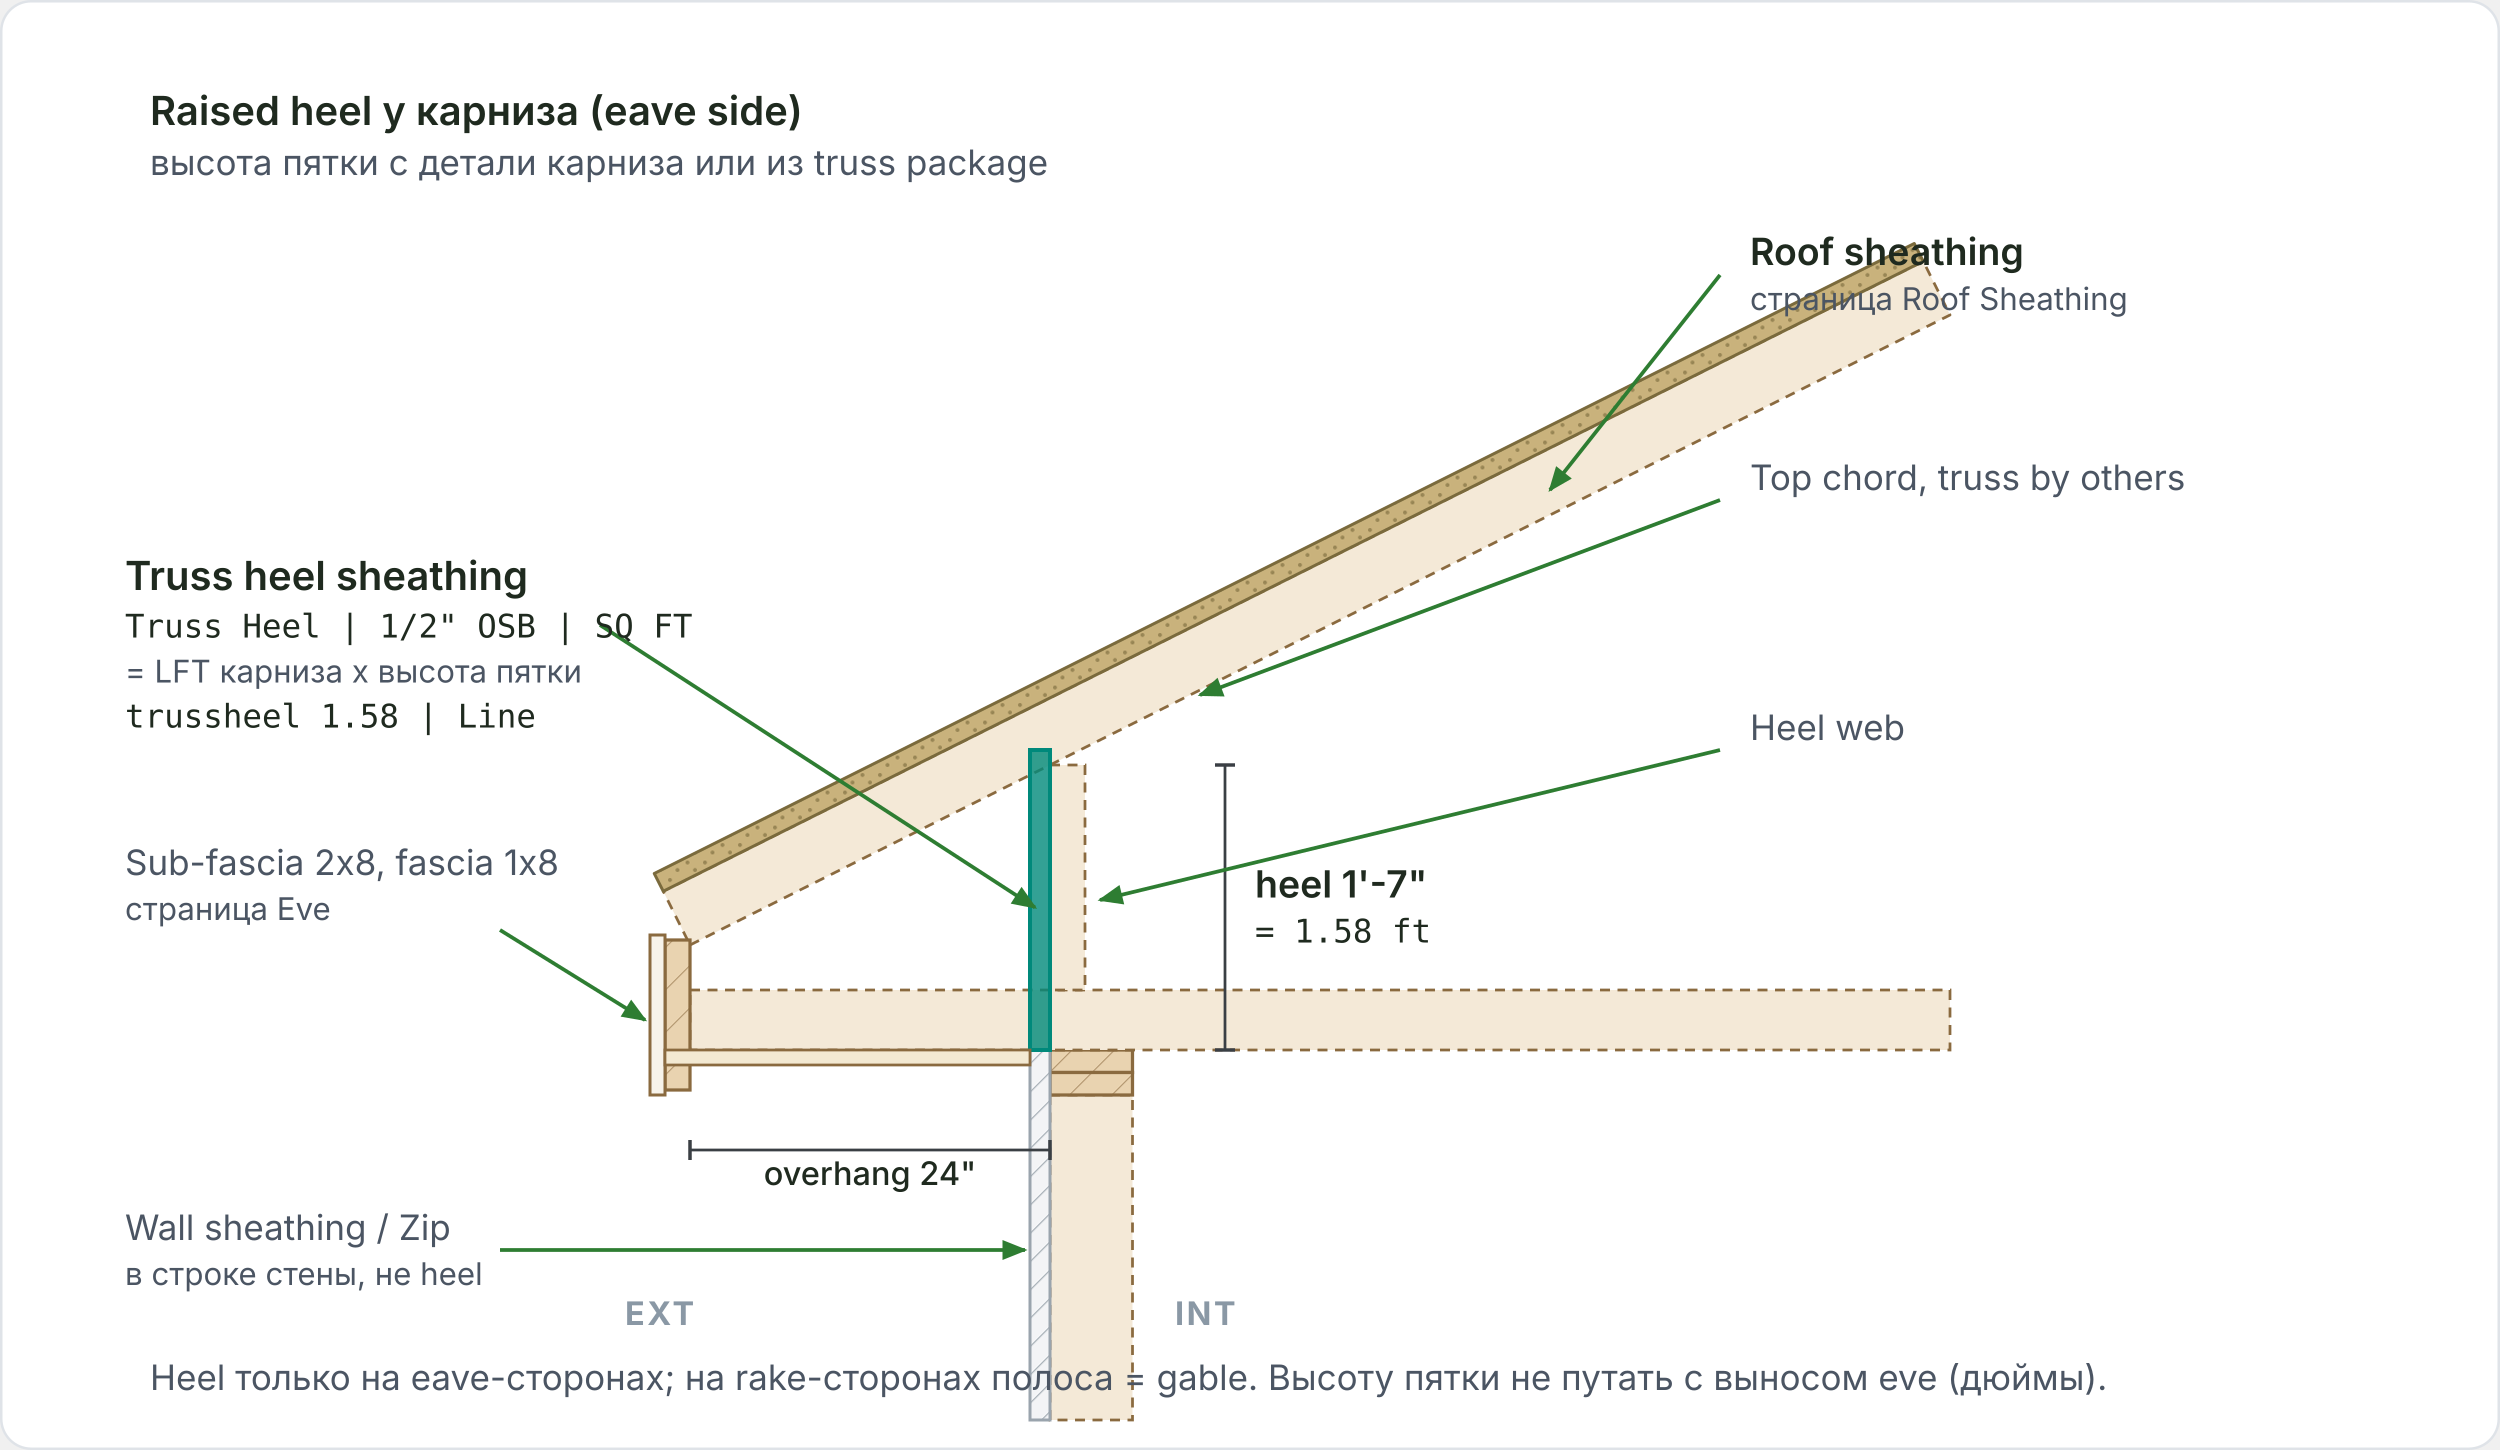
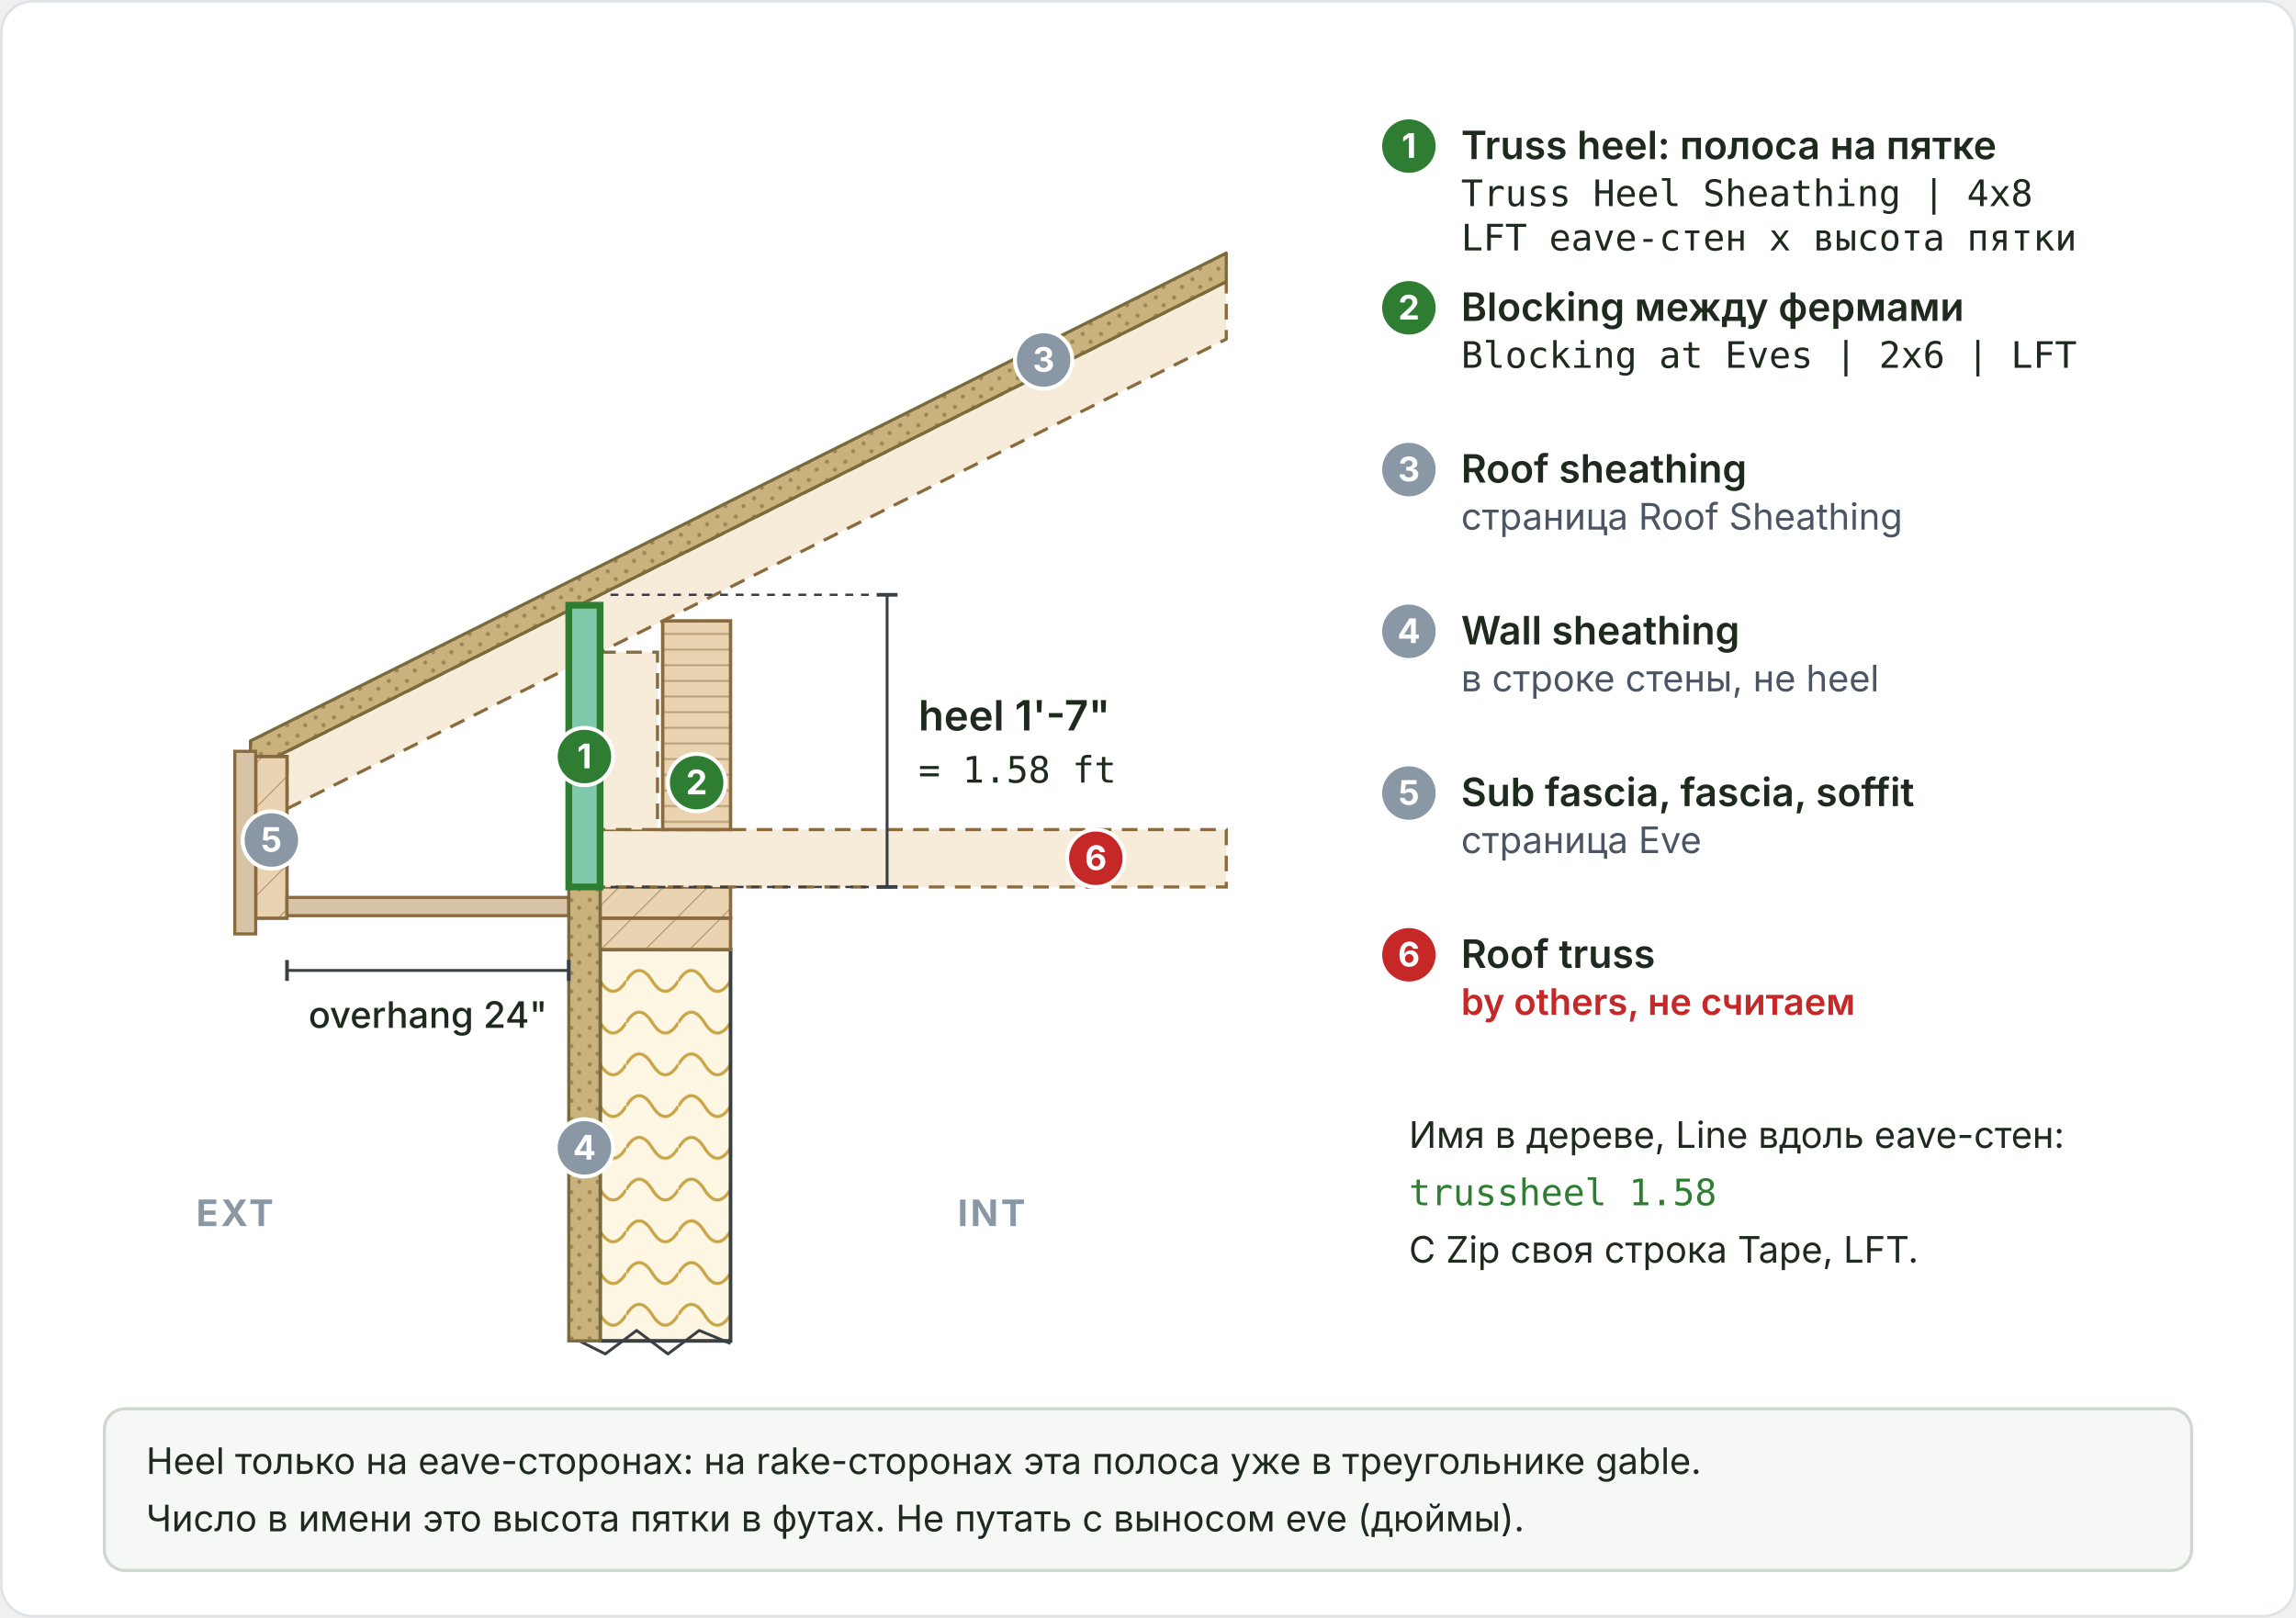
- <svg xmlns="http://www.w3.org/2000/svg" viewBox="0 0 1000 580" role="img" aria-labelledby="t d">
+ <svg xmlns="http://www.w3.org/2000/svg" viewBox="0 0 880 620" role="img" aria-labelledby="t d">
  <defs>
    <marker id="arr" markerWidth="10" markerHeight="10" refX="9" refY="5" orient="auto" markerUnits="userSpaceOnUse">
      <path d="M0,1 L0,9 L10,5 z" fill="#2e7d32" />
    </marker>
    <marker id="arrInk" markerWidth="10" markerHeight="10" refX="9" refY="5" orient="auto" markerUnits="userSpaceOnUse">
      <path d="M0,1 L0,9 L10,5 z" fill="#3a3f44" />
    </marker>
    <marker id="arrRed" markerWidth="10" markerHeight="10" refX="9" refY="5" orient="auto" markerUnits="userSpaceOnUse">
      <path d="M0,1 L0,9 L10,5 z" fill="#c62828" />
    </marker>
-     <marker id="dot" markerWidth="8" markerHeight="8" refX="4" refY="4" markerUnits="userSpaceOnUse">
-       <circle cx="4" cy="4" r="3" fill="#2e7d32" />
+     <marker id="arrGrey" markerWidth="10" markerHeight="10" refX="9" refY="5" orient="auto" markerUnits="userSpaceOnUse">
+       <path d="M0,1 L0,9 L10,5 z" fill="#8a98a5" />
    </marker>
    <marker id="tick" markerWidth="8" markerHeight="8" refX="4" refY="4" orient="auto" markerUnits="userSpaceOnUse">
      <path d="M4,0 L4,8" stroke="#3a3f44" stroke-width="1.4" />
    </marker>
    <pattern id="wood" width="12" height="12" patternUnits="userSpaceOnUse" patternTransform="rotate(45)">
      <rect width="12" height="12" fill="#e9d3b0" />
      <line x1="0" y1="0" x2="0" y2="12" stroke="#8a6a3f" stroke-width="0.9" opacity="0.55" />
    </pattern>
    <pattern id="pt" width="12" height="12" patternUnits="userSpaceOnUse" patternTransform="rotate(45)">
      <rect width="12" height="12" fill="#cfa26a" />
      <line x1="0" y1="0" x2="0" y2="12" stroke="#6c4b2a" stroke-width="1" opacity="0.6" />
    </pattern>
    <pattern id="conc" width="10" height="10" patternUnits="userSpaceOnUse">
      <rect width="10" height="10" fill="#cfd4d8" />
      <circle cx="2.5" cy="2.5" r="1" fill="#6b7378" opacity="0.7" />
      <circle cx="7" cy="6.5" r="1" fill="#6b7378" opacity="0.7" />
    </pattern>
    <pattern id="sheath" width="7" height="7" patternUnits="userSpaceOnUse">
      <rect width="7" height="7" fill="#c9b27c" />
      <circle cx="2" cy="2" r="0.8" fill="#7a6a3c" opacity="0.6" />
      <circle cx="5" cy="5" r="0.8" fill="#7a6a3c" opacity="0.6" />
    </pattern>
    <pattern id="batt" width="20" height="16" patternUnits="userSpaceOnUse">
      <rect width="20" height="16" fill="#fdf6e3" />
      <path d="M0,8 Q5,0 10,8 T20,8" fill="none" stroke="#caa64a" stroke-width="1.2" />
    </pattern>
    <pattern id="rigid" width="8" height="8" patternUnits="userSpaceOnUse">
      <rect width="8" height="8" fill="#fbe9c6" />
      <path d="M0,8 L8,0" stroke="#d9a441" stroke-width="0.8" />
    </pattern>
    <pattern id="cmu" width="40" height="20" patternUnits="userSpaceOnUse">
      <rect width="40" height="20" fill="#cfd4d8" />
      <path d="M0,10 H40 M20,0 V10 M0,10 V20 M40,10 V20" stroke="#6b7378" stroke-width="1" fill="none" />
    </pattern>
-     <pattern id="gyp" width="6" height="6" patternUnits="userSpaceOnUse">
-       <rect width="6" height="6" fill="#eef0f2" />
-     </pattern>
    <pattern id="endgrain" width="6" height="6" patternUnits="userSpaceOnUse">
      <rect width="6" height="6" fill="#e9d3b0" />
      <path d="M0,3 H6" stroke="#8a6a3f" stroke-width="0.7" opacity="0.5" />
    </pattern>
    <pattern id="hatchRed" width="8" height="8" patternUnits="userSpaceOnUse" patternTransform="rotate(45)">
      <rect width="8" height="8" fill="#fff" />
      <line x1="0" y1="0" x2="0" y2="8" stroke="#c62828" stroke-width="1.2" opacity="0.6" />
    </pattern>
    <pattern id="hatchGrey" width="8" height="8" patternUnits="userSpaceOnUse" patternTransform="rotate(45)">
      <rect width="8" height="8" fill="#f3f4f6" />
      <line x1="0" y1="0" x2="0" y2="8" stroke="#9aa4ad" stroke-width="1" opacity="0.8" />
    </pattern>
+     <pattern id="hatchGreen" width="8" height="8" patternUnits="userSpaceOnUse" patternTransform="rotate(45)">
+       <rect width="8" height="8" fill="#eaf5ea" />
+       <line x1="0" y1="0" x2="0" y2="8" stroke="#2e7d32" stroke-width="1.1" opacity="0.55" />
+     </pattern>
    <style>
-       .ln{fill:none;stroke:#3a3f44;stroke-width:1.6;stroke-linejoin:round}
-       .thin{fill:none;stroke:#3a3f44;stroke-width:1.1}
      .lab{font:600 16px Inter, "Segoe UI", Arial, sans-serif;fill:#1f2a1f}
      .lab2{font:600 15px Inter, "Segoe UI", Arial, sans-serif;fill:#1f2a1f}
+       .h{font:700 17px Inter, "Segoe UI", Arial, sans-serif;fill:#1f2a1f}
      .note{font:400 14px Inter, "Segoe UI", Arial, sans-serif;fill:#4b5563}
-       .small{font:400 12.5px Inter, "Segoe UI", Arial, sans-serif;fill:#4b5563}
+       .ink{font:400 14px Inter, "Segoe UI", Arial, sans-serif;fill:#1f2a1f}
+       .inkb{font:700 14px Inter, "Segoe UI", Arial, sans-serif;fill:#1f2a1f}
      .mono{font:500 14px "JetBrains Mono", Consolas, monospace;fill:#2e7d32}
-       .mono2{font:500 13px "JetBrains Mono", Consolas, monospace;fill:#1f2a1f}
-       .side{font:700 13px Inter, "Segoe UI", Arial, sans-serif;fill:#8a98a5;letter-spacing:1px}
-       .lead{stroke:#2e7d32;stroke-width:1.5;fill:none;marker-end:url(#arr)}
-       .leadInk{stroke:#3a3f44;stroke-width:1.3;fill:none;marker-end:url(#arrInk)}
-       .leadRed{stroke:#c62828;stroke-width:1.5;fill:none;marker-end:url(#arrRed)}
-       .dim{stroke:#3a3f44;stroke-width:1.1;fill:none;marker-start:url(#tick);marker-end:url(#tick)}
-       .dimt{font:500 13px Inter, "Segoe UI", Arial, sans-serif;fill:#1f2a1f}
-       .numc{fill:#2e7d32;stroke:#fff;stroke-width:1.5}
-       .numt{font:700 13px Inter, "Segoe UI", Arial, sans-serif;fill:#fff;text-anchor:middle}
-       .h{font:700 15px Inter, "Segoe UI", Arial, sans-serif;fill:#1f2a1f}
+       .mono2{font:500 14px "JetBrains Mono", Consolas, monospace;fill:#1f2a1f}
+       .side{font:700 14px Inter, "Segoe UI", Arial, sans-serif;fill:#8a98a5;letter-spacing:1px}
      .red{font:600 14px Inter, "Segoe UI", Arial, sans-serif;fill:#c62828}
      .green{font:600 14px Inter, "Segoe UI", Arial, sans-serif;fill:#2e7d32}
-       .cap{font:400 13px Inter, "Segoe UI", Arial, sans-serif;fill:#1f2a1f}
+       .dimt{font:500 14px Inter, "Segoe UI", Arial, sans-serif;fill:#1f2a1f}
+       .numt{font:700 13px Inter, "Segoe UI", Arial, sans-serif;fill:#fff;text-anchor:middle}
+       .xl{font:400 14px Inter, "Segoe UI", Arial, sans-serif;fill:#1f2328}
+       .xlb{font:700 14px Inter, "Segoe UI", Arial, sans-serif;fill:#1f2328}
+       .xlh{font:400 13px Inter, "Segoe UI", Arial, sans-serif;fill:#5a6168}
    </style>
  </defs>
-   <rect x="0.5" y="0.5" width="999" height="579" rx="12" fill="#ffffff" stroke="#dfe3e8" />
-   <rect x="420" y="438" width="33" height="130" fill="#f4e9d7" stroke="#8a6a3f" stroke-width="1.1" stroke-dasharray="4 3" />
-   <rect x="420" y="420" width="33" height="9" fill="url(#wood)" stroke="#8a6a3f" stroke-width="1.3" />
-   <rect x="420" y="429" width="33" height="9" fill="url(#wood)" stroke="#8a6a3f" stroke-width="1.3" />
-   <rect x="412" y="420" width="8" height="148" fill="url(#hatchGrey)" stroke="#9aa4ad" stroke-width="1.2" />
-   <rect x="276" y="396" width="504" height="24" fill="#f4e9d7" stroke="#8a6a3f" stroke-width="1.1" stroke-dasharray="4 3" />
-   <rect x="420" y="306" width="14" height="90" fill="#f4e9d7" stroke="#8a6a3f" stroke-width="1.1" stroke-dasharray="4 3" />
-   <polygon points="276.0,378.0 780.0,126.0 769.3,104.5 265.3,356.5" fill="#f4e9d7" stroke="#8a6a3f" stroke-width="1.1" stroke-linejoin="round" stroke-dasharray="4 3" />
-   <polygon points="265.3,356.5 769.3,104.5 765.7,97.4 261.7,349.4" fill="url(#sheath)" stroke="#7a6a3c" stroke-width="1.2" stroke-linejoin="round" />
-   <rect x="412" y="300" width="8" height="120" fill="#00897b" stroke="#00897b" stroke-width="1.6" fill-opacity="0.8" />
-   <rect x="266" y="376" width="10" height="60" fill="url(#wood)" stroke="#8a6a3f" stroke-width="1.3" />
-   <rect x="260" y="374" width="6" height="64" fill="#f7f3ea" stroke="#8a6a3f" stroke-width="1.2" />
-   <rect x="266" y="420" width="146" height="6" fill="#f3e9d2" stroke="#8a6a3f" stroke-width="1.1" />
-   <line class="dim" x1="490" y1="420" x2="490" y2="306" />
-   <text class="dimt" x="490" y="363" text-anchor="middle" />
-   <text class="lab2" x="502" y="359">heel 1'-7"</text>
-   <text class="mono2" x="502" y="377">= 1.58 ft</text>
-   <line class="dim" x1="276" y1="460" x2="420" y2="460" />
-   <text class="dimt" x="348" y="474" text-anchor="middle">overhang 24"</text>
-   <text class="side" x="250" y="530">EXT</text>
-   <text class="side" x="470" y="530">INT</text>
-   <line class="lead" x1="688" y1="110" x2="620" y2="196" />
-   <text class="lab2" x="700" y="106">Roof sheathing</text>
-   <text class="small" x="700" y="124">страница Roof Sheathing</text>
-   <line class="lead" x1="688" y1="200" x2="480" y2="278" />
-   <text class="note" x="700" y="196">Top chord, truss by others</text>
-   <line class="lead" x1="688" y1="300" x2="440" y2="360" />
-   <text class="note" x="700" y="296">Heel web</text>
-   <line class="lead" x1="240" y1="250" x2="414" y2="363" />
-   <text class="lab" x="50" y="236">Truss heel sheathing</text>
-   <text class="mono2" x="50" y="255">Truss Heel | 1/2" OSB | SQ FT</text>
-   <text class="small" x="50" y="273">= LFT карниза x высота пятки</text>
-   <text class="mono2" x="50" y="291">trussheel 1.58 | Line</text>
-   <line class="lead" x1="200" y1="372" x2="258" y2="408" />
-   <text class="note" x="50" y="350">Sub-fascia 2x8, fascia 1x8</text>
-   <text class="small" x="50" y="368">страница Eve</text>
-   <line class="lead" x1="200" y1="500" x2="410" y2="500" />
-   <text class="note" x="50" y="496">Wall sheathing / Zip</text>
-   <text class="small" x="50" y="514">в строке стены, не heel</text>
-   <text class="lab" x="60" y="50">Raised heel у карниза (eave side)</text>
-   <text class="note" x="60" y="70">высота пятки с детали карниза или из truss package</text>
-   <text class="note" x="60" y="556">Heel только на eave-сторонах; на rake-сторонах полоса = gable. Высоту пятки не путать с выносом eve (дюймы).</text>
+   <rect x="0.5" y="0.5" width="879" height="619" rx="12" fill="#ffffff" stroke="#dfe3e8" />
+   <rect x="230" y="364" width="50" height="150" fill="url(#batt)" stroke="#caa64a" stroke-width="1" />
+   <rect x="230" y="364" width="50" height="150" fill="none" stroke="#3a3f44" stroke-width="1.4" />
+   <rect x="230" y="340" width="50" height="12" fill="url(#wood)" stroke="#8a6a3f" stroke-width="1.3" />
+   <rect x="230" y="352" width="50" height="12" fill="url(#wood)" stroke="#8a6a3f" stroke-width="1.3" />
+   <path d="M222,514 l10,5 l12,-9 l12,9 l12,-9 l12,5" fill="none" stroke="#3a3f44" stroke-width="1.1" stroke-linejoin="round" />
+   <rect x="230" y="318" width="240" height="22" fill="#f6ecd9" stroke="#8a6a3f" stroke-width="1.2" stroke-dasharray="6 4" />
+   <rect x="254" y="238.0" width="26" height="80.0" fill="url(#endgrain)" stroke="#8a6a3f" stroke-width="1.3" />
+   <rect x="230" y="250.0" width="22" height="68.0" fill="#f6ecd9" stroke="#8a6a3f" stroke-width="1.2" stroke-dasharray="6 4" />
+   <polygon points="110,310.0 470,130.0 470,108.0 110,288.0" fill="#f6ecd9" stroke="#8a6a3f" stroke-width="1.2" stroke-linejoin="round" stroke-dasharray="6 4" />
+   <polygon points="96,295.0 470,108.0 470,97.0 96,284.0" fill="url(#sheath)" stroke="#7a6a3c" stroke-width="1.2" stroke-linejoin="round" />
+   <rect x="98" y="290.0" width="12" height="62" fill="url(#wood)" stroke="#8a6a3f" stroke-width="1.3" />
+   <rect x="90" y="288.0" width="8" height="70" fill="#d7c3a6" stroke="#8a6a3f" stroke-width="1.2" />
+   <rect x="110" y="344.0" width="108" height="7" fill="#d7c3a6" stroke="#8a6a3f" stroke-width="1.2" />
+   <rect x="218" y="340" width="12" height="174" fill="url(#sheath)" stroke="#7a6a3c" stroke-width="1.2" />
+   <rect x="218" y="232.0" width="12" height="108.0" fill="#7fc8a9" stroke="#2e7d32" stroke-width="2.6" />
+   <line x1="340" y1="228.0" x2="340" y2="340" stroke="#3a3f44" stroke-width="1.1" marker-start="url(#tick)" marker-end="url(#tick)" />
+   <text class="lab" x="352" y="280">heel 1'-7"</text>
+   <text class="mono2" x="352" y="300">= 1.58 ft</text>
+   <line x1="234" y1="340" x2="334" y2="340" stroke="#3a3f44" stroke-width="0.9" stroke-dasharray="3 3" />
+   <line x1="234" y1="228.0" x2="334" y2="228.0" stroke="#3a3f44" stroke-width="0.9" stroke-dasharray="3 3" />
+   <line x1="110" y1="372" x2="218" y2="372" stroke="#3a3f44" stroke-width="1.1" marker-start="url(#tick)" marker-end="url(#tick)" />
+   <text class="dimt" x="164.0" y="394" text-anchor="middle">overhang 24"</text>
+   <text class="side" x="90" y="470" text-anchor="middle">EXT</text>
+   <text class="side" x="380" y="470" text-anchor="middle">INT</text>
+   <circle cx="224" cy="290" r="11" fill="#2e7d32" stroke="#fff" stroke-width="1.5" />
+   <text class="numt" x="224" y="294.5">1</text>
+   <circle cx="267" cy="300" r="11" fill="#2e7d32" stroke="#fff" stroke-width="1.5" />
+   <text class="numt" x="267" y="304.5">2</text>
+   <circle cx="400" cy="138.0" r="11" fill="#8a98a5" stroke="#fff" stroke-width="1.5" />
+   <text class="numt" x="400" y="142.5">3</text>
+   <circle cx="224" cy="440" r="11" fill="#8a98a5" stroke="#fff" stroke-width="1.5" />
+   <text class="numt" x="224" y="444.5">4</text>
+   <circle cx="104" cy="322.0" r="11" fill="#8a98a5" stroke="#fff" stroke-width="1.5" />
+   <text class="numt" x="104" y="326.5">5</text>
+   <circle cx="420" cy="329" r="11" fill="#c62828" stroke="#fff" stroke-width="1.5" />
+   <text class="numt" x="420" y="333.5">6</text>
+   <circle cx="540" cy="56" r="11" fill="#2e7d32" stroke="#fff" stroke-width="1.5" />
+   <text class="numt" x="540" y="60.5">1</text>
+   <text class="lab2" x="560" y="61">Truss heel: полоса на пятке</text>
+   <text class="mono2" x="560" y="79">Truss Heel Sheathing | 4x8</text>
+   <text class="mono2" x="560" y="96">LFT eave-стен x высота пятки</text>
+   <circle cx="540" cy="118" r="11" fill="#2e7d32" stroke="#fff" stroke-width="1.5" />
+   <text class="numt" x="540" y="122.5">2</text>
+   <text class="lab2" x="560" y="123">Blocking между фермами</text>
+   <text class="mono2" x="560" y="141">Blocking at Eves | 2x6 | LFT</text>
+   <circle cx="540" cy="180" r="11" fill="#8a98a5" stroke="#fff" stroke-width="1.5" />
+   <text class="numt" x="540" y="184.5">3</text>
+   <text class="lab2" x="560" y="185">Roof sheathing</text>
+   <text class="note" x="560" y="203">страница Roof Sheathing</text>
+   <circle cx="540" cy="242" r="11" fill="#8a98a5" stroke="#fff" stroke-width="1.5" />
+   <text class="numt" x="540" y="246.5">4</text>
+   <text class="lab2" x="560" y="247">Wall sheathing</text>
+   <text class="note" x="560" y="265">в строке стены, не heel</text>
+   <circle cx="540" cy="304" r="11" fill="#8a98a5" stroke="#fff" stroke-width="1.5" />
+   <text class="numt" x="540" y="308.5">5</text>
+   <text class="lab2" x="560" y="309">Sub fascia, fascia, soffit</text>
+   <text class="note" x="560" y="327">страница Eve</text>
+   <circle cx="540" cy="366" r="11" fill="#c62828" stroke="#fff" stroke-width="1.5" />
+   <text class="numt" x="540" y="370.5">6</text>
+   <text class="lab2" x="560" y="371">Roof truss</text>
+   <text class="red" x="560" y="389">by others, не считаем</text>
+   <text class="ink" x="540" y="440">Имя в дереве, Line вдоль eave-стен:</text>
+   <text class="mono" x="540" y="462">trussheel 1.58</text>
+   <text class="ink" x="540" y="484">С Zip своя строка Tape, LFT.</text>
+   <rect x="40" y="540" width="800" height="62" fill="#f6f8f6" stroke="#cfd8cf" stroke-width="1.2" rx="8" />
+   <text class="ink" x="56" y="565">Heel только на eave-сторонах: на rake-сторонах эта полоса уже в треугольнике gable.</text>
+   <text class="ink" x="56" y="587">Число в имени это высота пятки в футах. Не путать с выносом eve (дюймы).</text>
</svg>
